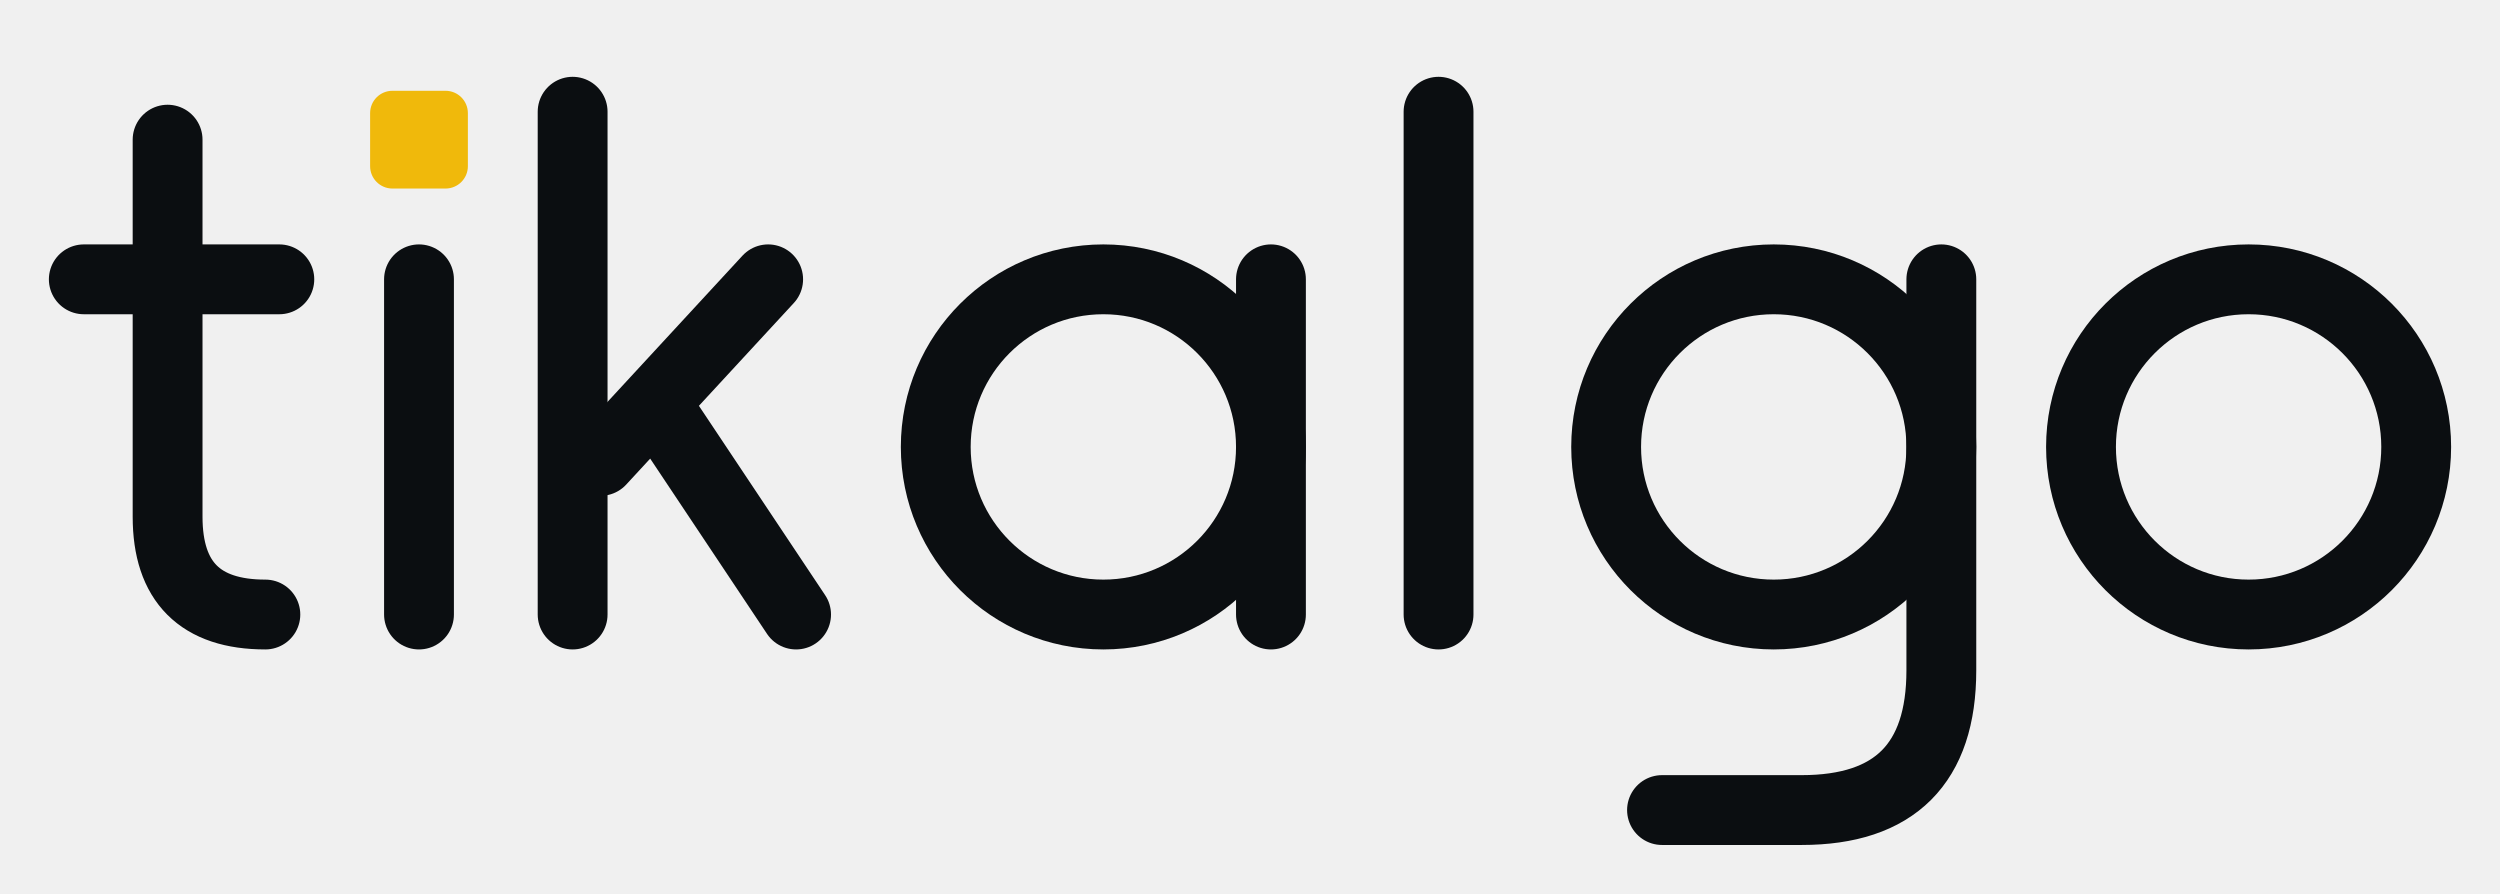
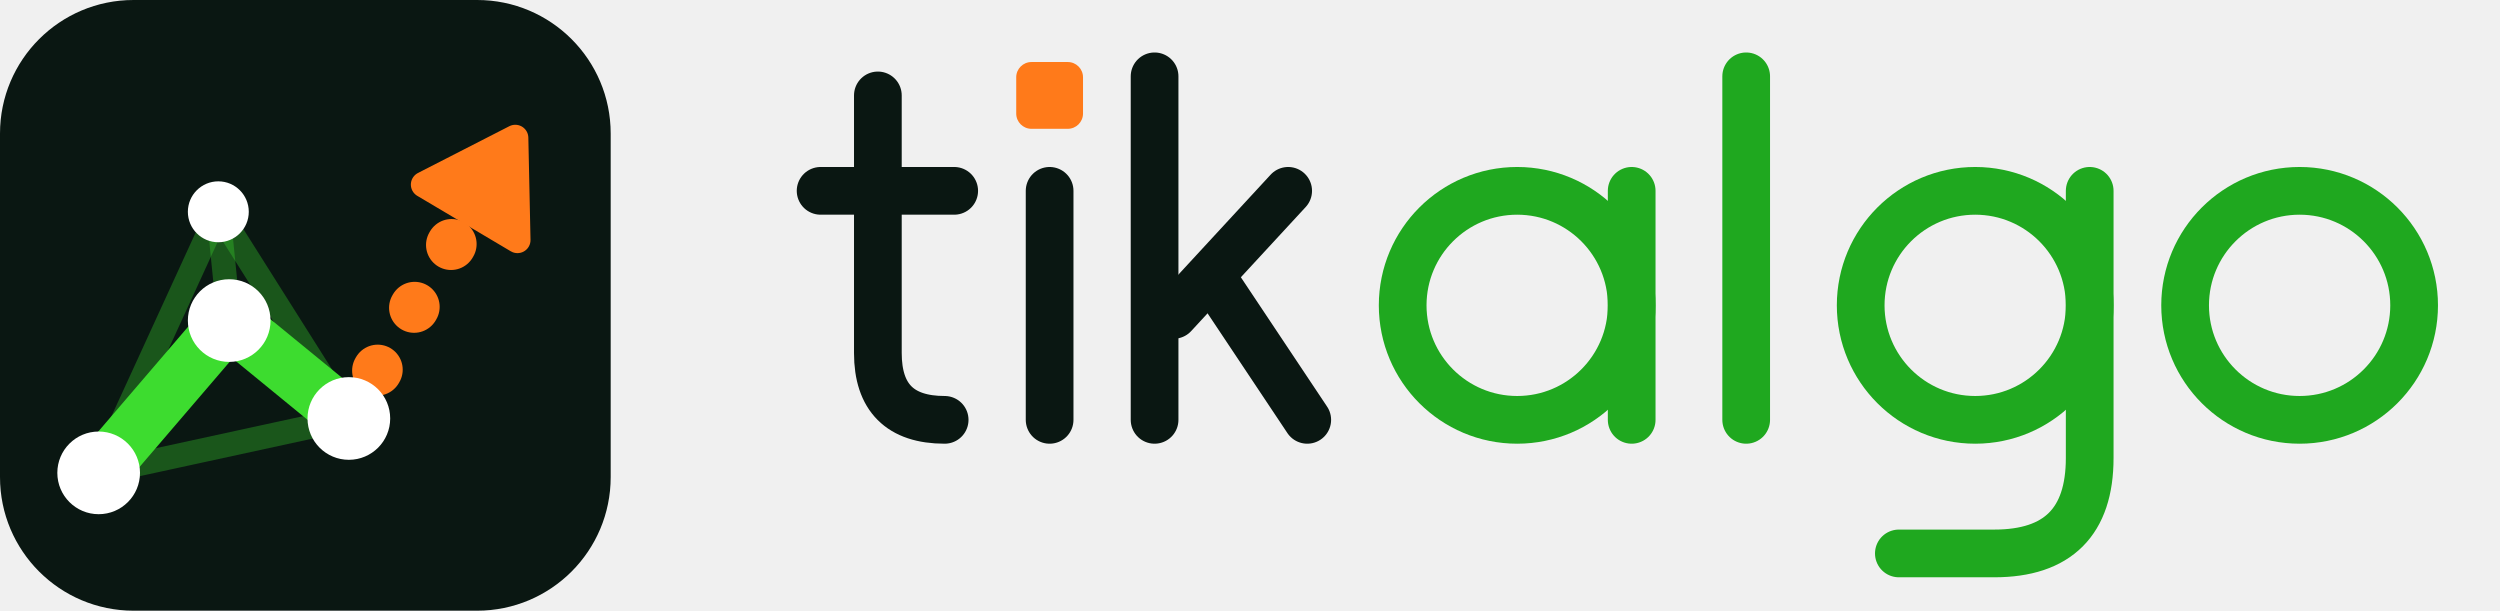
- <svg xmlns="http://www.w3.org/2000/svg" viewBox="-6 -4 179 64" width="358" height="128" role="img" aria-label="tikalgo">
-   <g style="color:#0B0E11">
-     <g fill="none" stroke="currentColor" stroke-width="5" stroke-linecap="round" stroke-linejoin="round">
-       <path d="M6 6 V33 Q6 40 13 40" />
-       <path d="M0 16 H14" />
-       <path d="M24 16 V40" />
-       <path d="M35 4 V40" />
-       <path d="M49 16 L37 29" />
-       <path d="M41 25 L51 40" />
-       <circle cx="73" cy="28" r="12" />
-       <path d="M85 16 V40" />
-       <path d="M97 4 V40" />
-       <circle cx="121" cy="28" r="12" />
-       <path d="M133 16 V44 Q133 54 123 54 H113" />
-       <circle cx="155" cy="28" r="12" />
+ <svg xmlns="http://www.w3.org/2000/svg" viewBox="0 0 262 64" role="img" aria-label="tikalgo">
+   <rect width="64" height="64" rx="14" fill="#0A1712" />
+   <g transform="translate(32 32) scale(1.14) translate(-32 -30.6)">
+     <g stroke="#3DDC2F" stroke-opacity=".32" stroke-width="2.2" stroke-linecap="round">
+       <path d="M13 46 L36 41" />
+       <path d="M13 46 L24 22" />
+       <path d="M24 22 L25 32" />
+       <path d="M24 22 L36 41" />
    </g>
-     <rect x="20.5" y="2.5" width="7" height="7" rx="1.6" fill="#F0B90B" />
+     <path d="M13 46 L25 32 L36 41" fill="none" stroke="#3DDC2F" stroke-width="5" stroke-linecap="round" stroke-linejoin="round" />
+     <path d="M38.6 36.6 L45.6 24.7" fill="none" stroke="#FF7A1A" stroke-width="4.6" stroke-linecap="round" stroke-dasharray="0.1 6.6" />
+     <path d="M51.3 15.2 L51.5 24.6 L42.9 19.5 Z" fill="#FF7A1A" stroke="#FF7A1A" stroke-width="2.4" stroke-linejoin="round" />
+     <g fill="#FFFFFF">
+       <circle cx="13" cy="46" r="3.8" />
+       <circle cx="25" cy="32" r="3.8" />
+       <circle cx="36" cy="41" r="3.8" />
+       <circle cx="24" cy="22" r="2.8" />
+     </g>
+   </g>
+   <g transform="translate(86 4)">
+     <g fill="none" stroke-width="5" stroke-linecap="round" stroke-linejoin="round">
+       <g stroke="#0A1712">
+         <path d="M6 6 V33 Q6 40 13 40" />
+         <path d="M0 16 H14" />
+         <path d="M24 16 V40" />
+         <path d="M35 4 V40" />
+         <path d="M49 16 L37 29" />
+         <path d="M41 25 L51 40" />
+       </g>
+       <g stroke="#1FA81F">
+         <circle cx="73" cy="28" r="12" />
+         <path d="M85 16 V40" />
+         <path d="M97 4 V40" />
+         <circle cx="121" cy="28" r="12" />
+         <path d="M133 16 V44 Q133 54 123 54 H113" />
+         <circle cx="155" cy="28" r="12" />
+       </g>
+     </g>
+     <rect x="20.5" y="2.5" width="7" height="7" rx="1.6" fill="#FF7A1A" />
  </g>
</svg>
